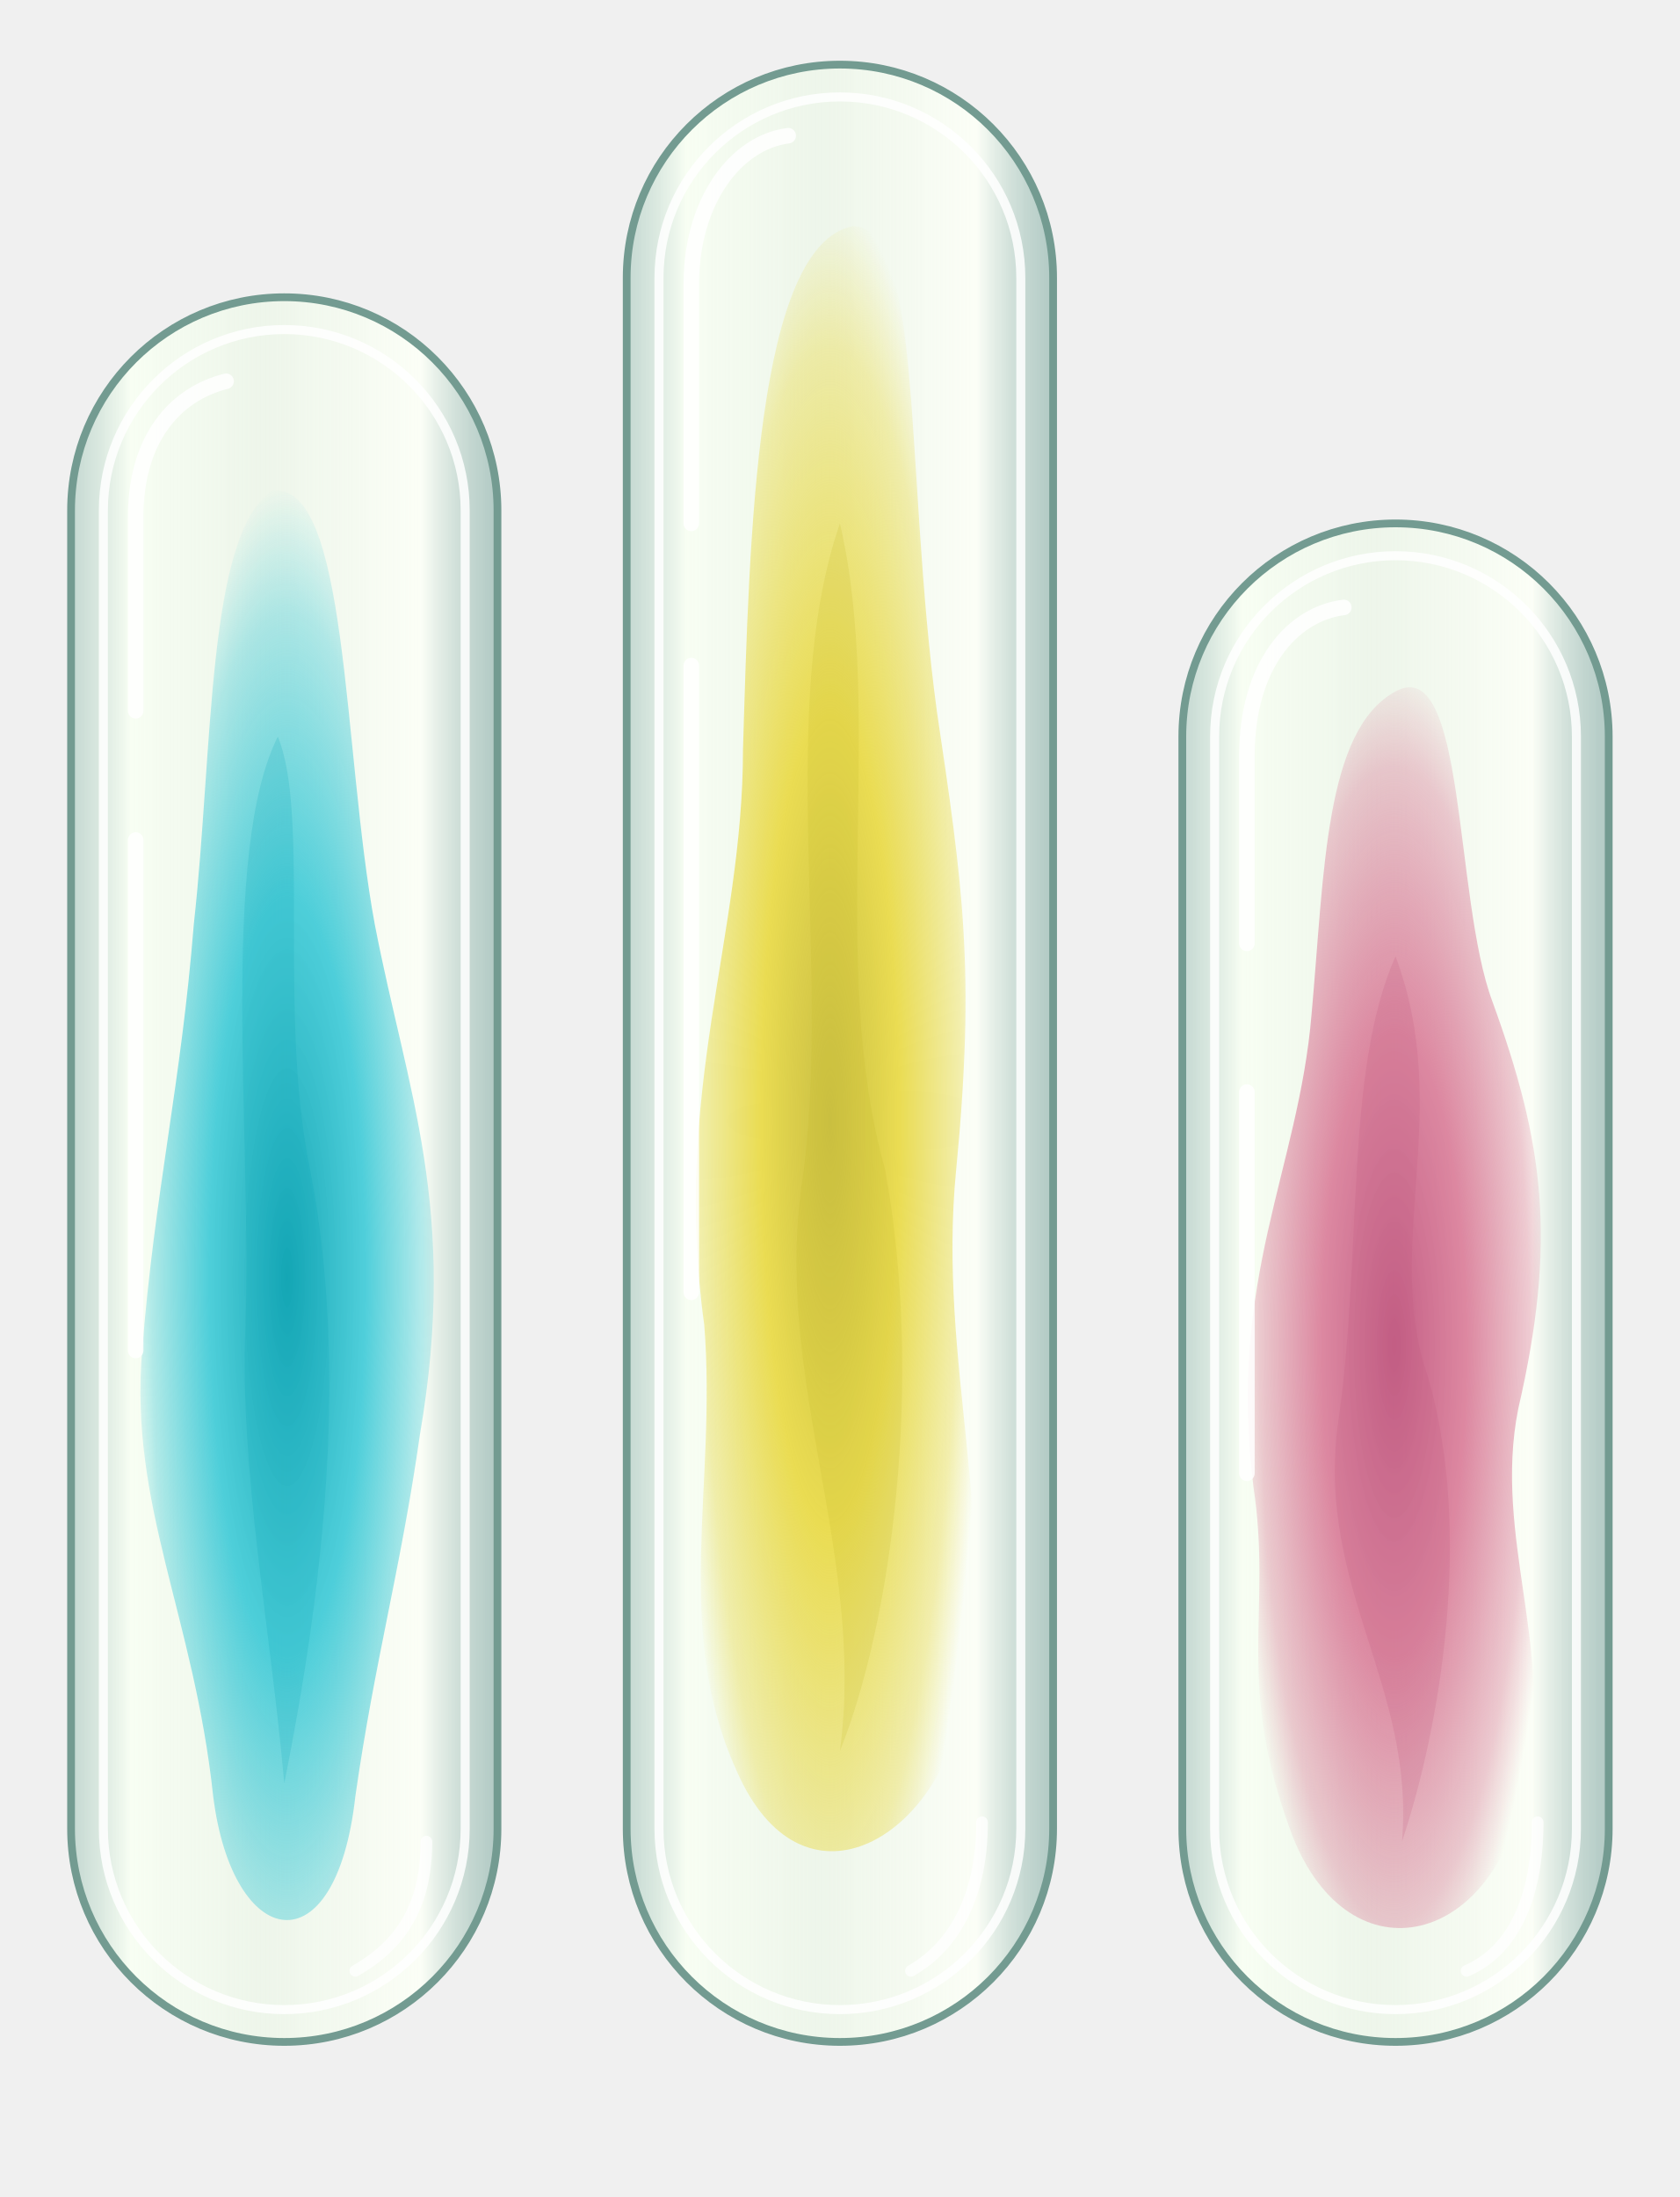
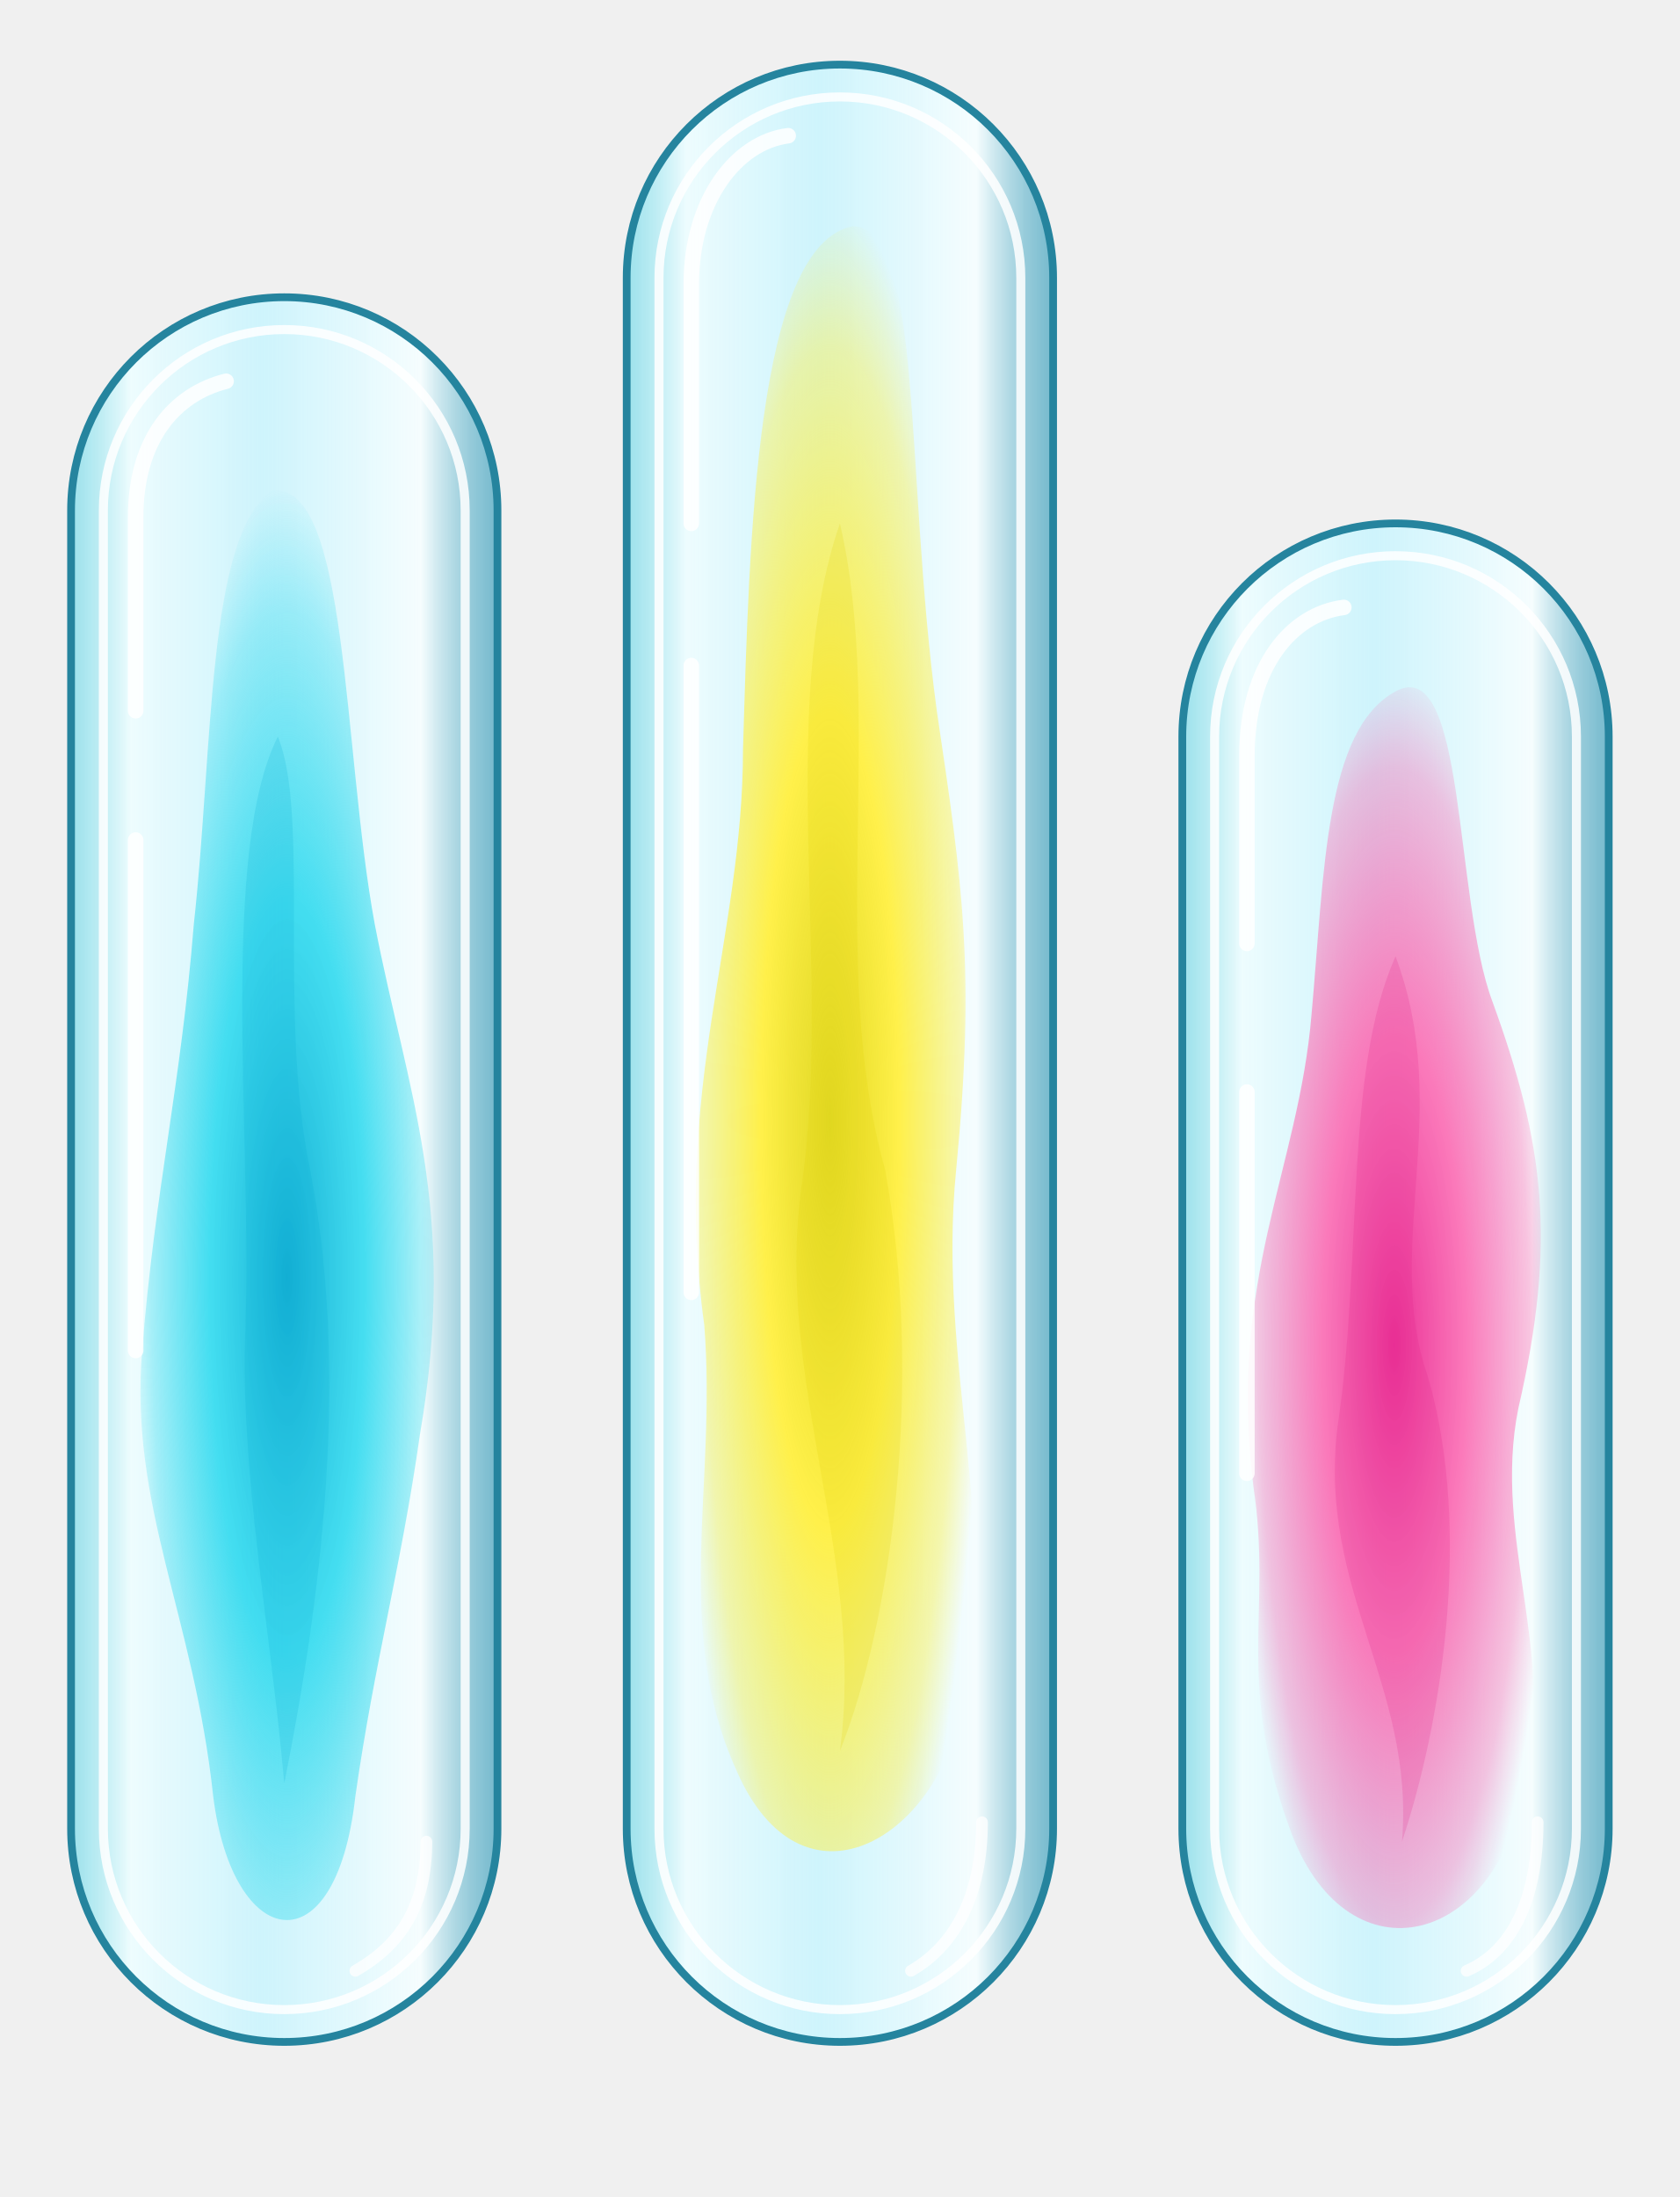
<svg xmlns="http://www.w3.org/2000/svg" viewBox="0 0 260 340" fill="none">
  <defs>
    <linearGradient id="glass" x1="0" y1="0" x2="1" y2="0">
-       <stop stop-color="#b5d0c7" stop-opacity=".72" />
-       <stop offset=".14" stop-color="#f8fff3" stop-opacity=".92" />
-       <stop offset=".45" stop-color="#edf7e9" stop-opacity=".8" />
-       <stop offset=".82" stop-color="#fcfff7" stop-opacity=".95" />
-       <stop offset="1" stop-color="#90b5ad" stop-opacity=".65" />
+       <stop stop-color="#7cdcea" stop-opacity=".72" />
+       <stop offset=".14" stop-color="#edfdff" stop-opacity=".92" />
+       <stop offset=".45" stop-color="#c6f5ff" stop-opacity=".8" />
+       <stop offset=".82" stop-color="#f6feff" stop-opacity=".95" />
+       <stop offset="1" stop-color="#359dbb" stop-opacity=".65" />
    </linearGradient>
    <radialGradient id="cyan" cx=".5" cy=".55" r=".55">
-       <stop stop-color="#009eaf" stop-opacity=".9" />
-       <stop offset=".48" stop-color="#31c7d6" stop-opacity=".85" />
-       <stop offset=".84" stop-color="#31c7d6" stop-opacity=".35" />
-       <stop offset="1" stop-color="#31c7d6" stop-opacity="0" />
+       <stop stop-color="#00a8cf" stop-opacity=".9" />
+       <stop offset=".48" stop-color="#29d9ee" stop-opacity=".85" />
+       <stop offset=".84" stop-color="#29d9ee" stop-opacity=".35" />
+       <stop offset="1" stop-color="#29d9ee" stop-opacity="0" />
    </radialGradient>
    <radialGradient id="lemon" cx=".48" cy=".55" r=".56">
-       <stop stop-color="#c5b728" stop-opacity=".85" />
-       <stop offset=".44" stop-color="#eadc52" />
-       <stop offset=".84" stop-color="#eadc52" stop-opacity=".44" />
-       <stop offset="1" stop-color="#eadc52" stop-opacity="0" />
+       <stop stop-color="#e4d400" stop-opacity=".85" />
+       <stop offset=".44" stop-color="#fff04a" />
+       <stop offset=".84" stop-color="#fff04a" stop-opacity=".44" />
+       <stop offset="1" stop-color="#fff04a" stop-opacity="0" />
    </radialGradient>
    <radialGradient id="rose" cx=".5" cy=".53" r=".55">
-       <stop stop-color="#bf527d" stop-opacity=".92" />
-       <stop offset=".45" stop-color="#d97795" stop-opacity=".87" />
-       <stop offset=".84" stop-color="#d97795" stop-opacity=".38" />
-       <stop offset="1" stop-color="#d97795" stop-opacity="0" />
+       <stop stop-color="#ed218e" stop-opacity=".92" />
+       <stop offset=".45" stop-color="#ff67b0" stop-opacity=".87" />
+       <stop offset=".84" stop-color="#ff67b0" stop-opacity=".38" />
+       <stop offset="1" stop-color="#ff67b0" stop-opacity="0" />
    </radialGradient>
  </defs>
-   <g stroke="#739b91" stroke-width="1.2">
+   <g stroke="#25849e" stroke-width="1.2">
    <rect x="11" y="46" width="66" height="270" rx="33" fill="url(#glass)" />
    <rect x="97" y="10" width="66" height="306" rx="33" fill="url(#glass)" />
    <rect x="183" y="81" width="66" height="235" rx="33" fill="url(#glass)" />
  </g>
  <g stroke="#ffffff" stroke-width="1.4" stroke-opacity=".85">
    <rect x="16" y="51" width="56" height="260" rx="28" />
    <rect x="102" y="15" width="56" height="296" rx="28" />
    <rect x="188" y="86" width="56" height="225" rx="28" />
  </g>
  <path d="M42 76C54 74 53 116 58 143C63 169 71 187 65 222C62 243 58 257 55 278C52 305 36 302 33 278C30 250 20 233 22 209C24 184 28 168 30 143C33 116 32 83 42 76Z" fill="url(#cyan)" />
-   <path d="M43 114C48 126 43 157 48 181C54 212 50 246 44 276C42 253 37 227 38 205C39 176 34 132 43 114Z" fill="#009eaf" opacity=".17" />
+   <path d="M43 114C48 126 43 157 48 181C54 212 50 246 44 276C42 253 37 227 38 205C39 176 34 132 43 114Z" fill="#00a8cf" opacity=".17" />
  <path d="M132 35C143 35 140 73 145 110C149 137 151 150 148 181C145 211 155 237 149 264C145 285 124 297 114 274C104 252 111 230 109 205C104 169 115 145 115 116C116 83 117 38 132 35Z" fill="url(#lemon)" />
-   <path d="M130 81C137 111 128 149 137 181C143 214 138 251 130 271C134 241 120 214 124 184C129 151 120 110 130 81Z" fill="#c0b526" opacity=".18" />
+   <path d="M130 81C137 111 128 149 137 181C143 214 138 251 130 271C134 241 120 214 124 184C129 151 120 110 130 81Z" fill="#dfcf00" opacity=".18" />
  <path d="M216 107C227 101 225 139 231 155C239 177 241 192 235 218C231 238 241 256 236 276C232 301 209 307 200 284C191 260 197 250 194 230C190 198 201 181 203 157C205 135 205 113 216 107Z" fill="url(#rose)" />
-   <path d="M216 148C225 172 214 193 221 213C228 237 223 267 217 285C219 261 204 246 207 221C211 194 208 166 216 148Z" fill="#bd5279" opacity=".18" />
+   <path d="M216 148C225 172 214 193 221 213C228 237 223 267 217 285C219 261 204 246 207 221C211 194 208 166 216 148Z" fill="#dc1e84" opacity=".18" />
  <g stroke="#ffffff" stroke-linecap="round">
    <path d="M21 110V80C21 68 27 61 35 59M21 130V209M107 81V44C107 31 114 22 122 21M107 103V200M193 146V117C193 103 200 95 208 94M193 169V228" stroke-width="2.4" stroke-opacity=".85" />
    <path d="M55 305C62 301 66 295 66 285M141 305C148 301 152 293 152 282M227 305C234 302 238 294 238 282" stroke-width="1.8" stroke-opacity=".75" />
  </g>
  <view id="strip" viewBox="0 360 288 72" />
-   <g stroke="#739b91" stroke-width="1">
+   <g stroke="#25849e" stroke-width="1">
    <rect x="24" y="369" width="28" height="59" rx="14" fill="url(#glass)" />
    <rect x="124" y="362" width="28" height="66" rx="14" fill="url(#glass)" />
    <rect x="224" y="378" width="28" height="50" rx="14" fill="url(#glass)" />
  </g>
  <path d="M38 374C44 374 41 386 45 398C50 412 44 425 38 425C31 425 28 414 31 400C34 389 32 375 38 374Z" fill="url(#cyan)" />
  <path d="M138 365C144 365 141 384 145 397C149 413 144 426 138 425C130 424 128 415 131 400C134 385 132 366 138 365Z" fill="url(#lemon)" />
  <path d="M238 381C244 381 242 392 246 402C249 414 243 426 237 425C230 424 228 415 231 404C234 394 232 382 238 381Z" fill="url(#rose)" />
  <g stroke="#ffffff" stroke-linecap="round" stroke-width="1.4" stroke-opacity=".85">
    <path d="M28 407V384C28 378 31 374 34 373M128 404V377C128 371 131 367 134 366M228 413V393C228 387 231 383 234 382" />
  </g>
</svg>
